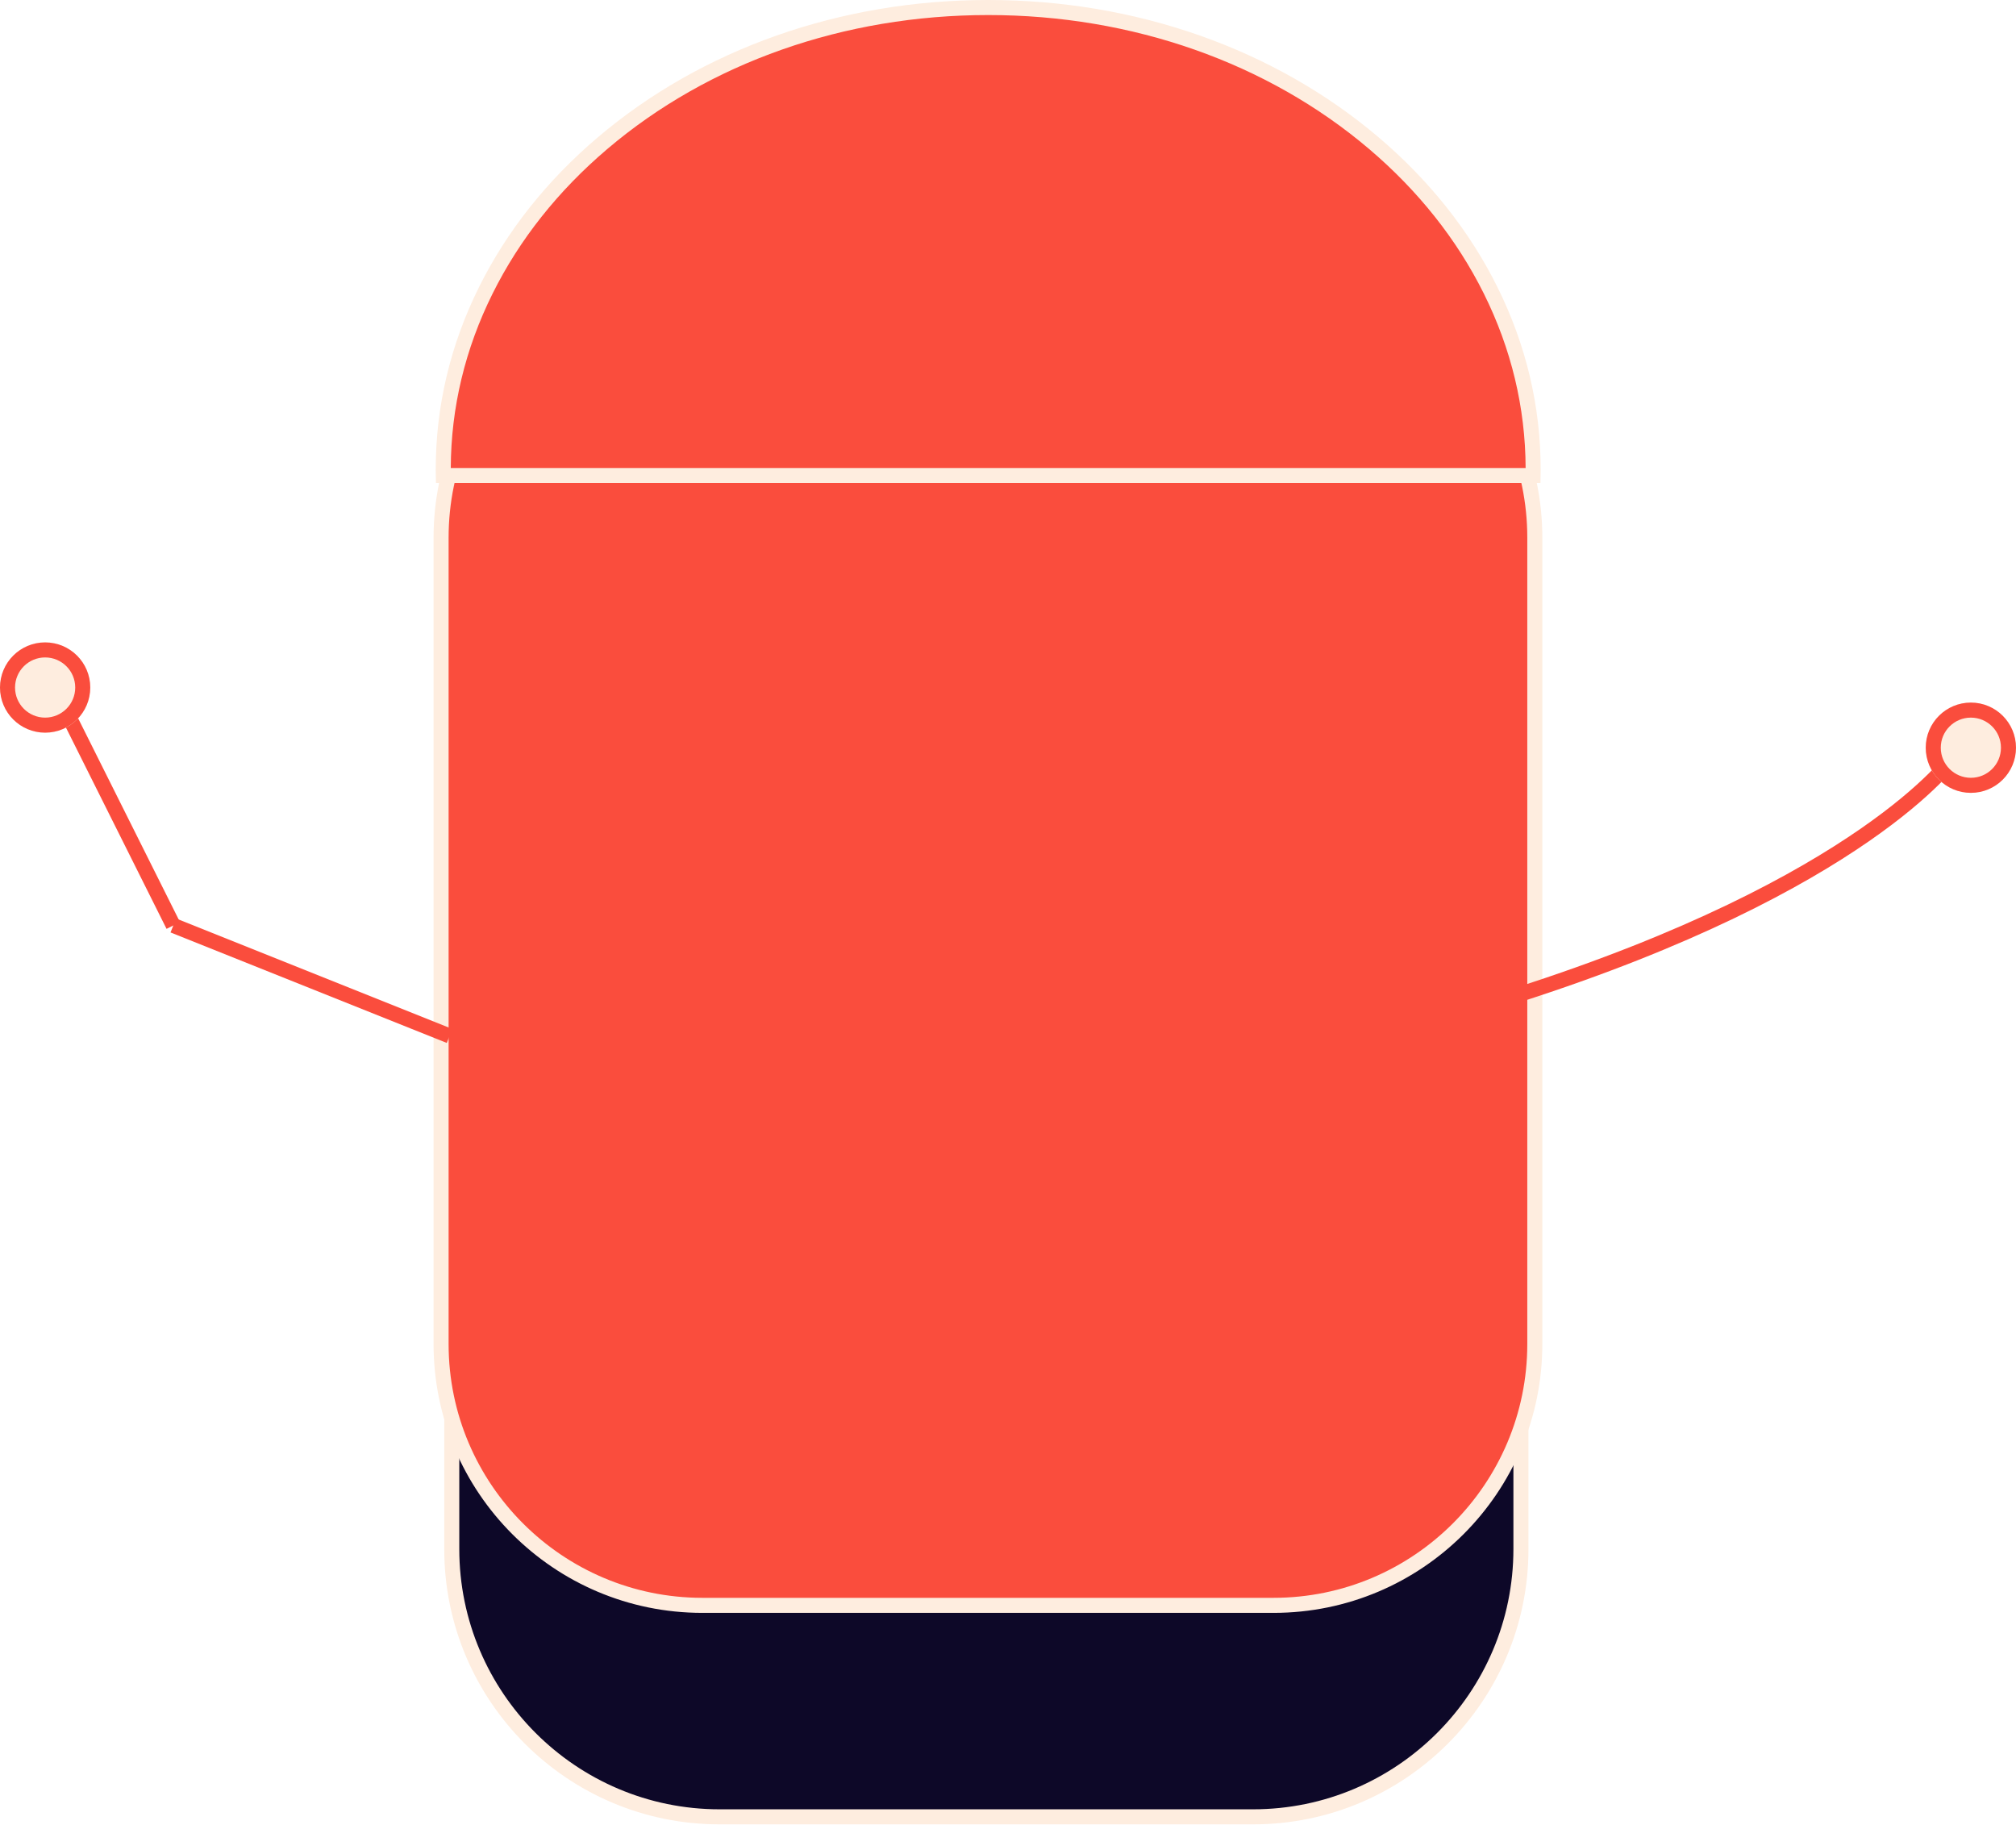
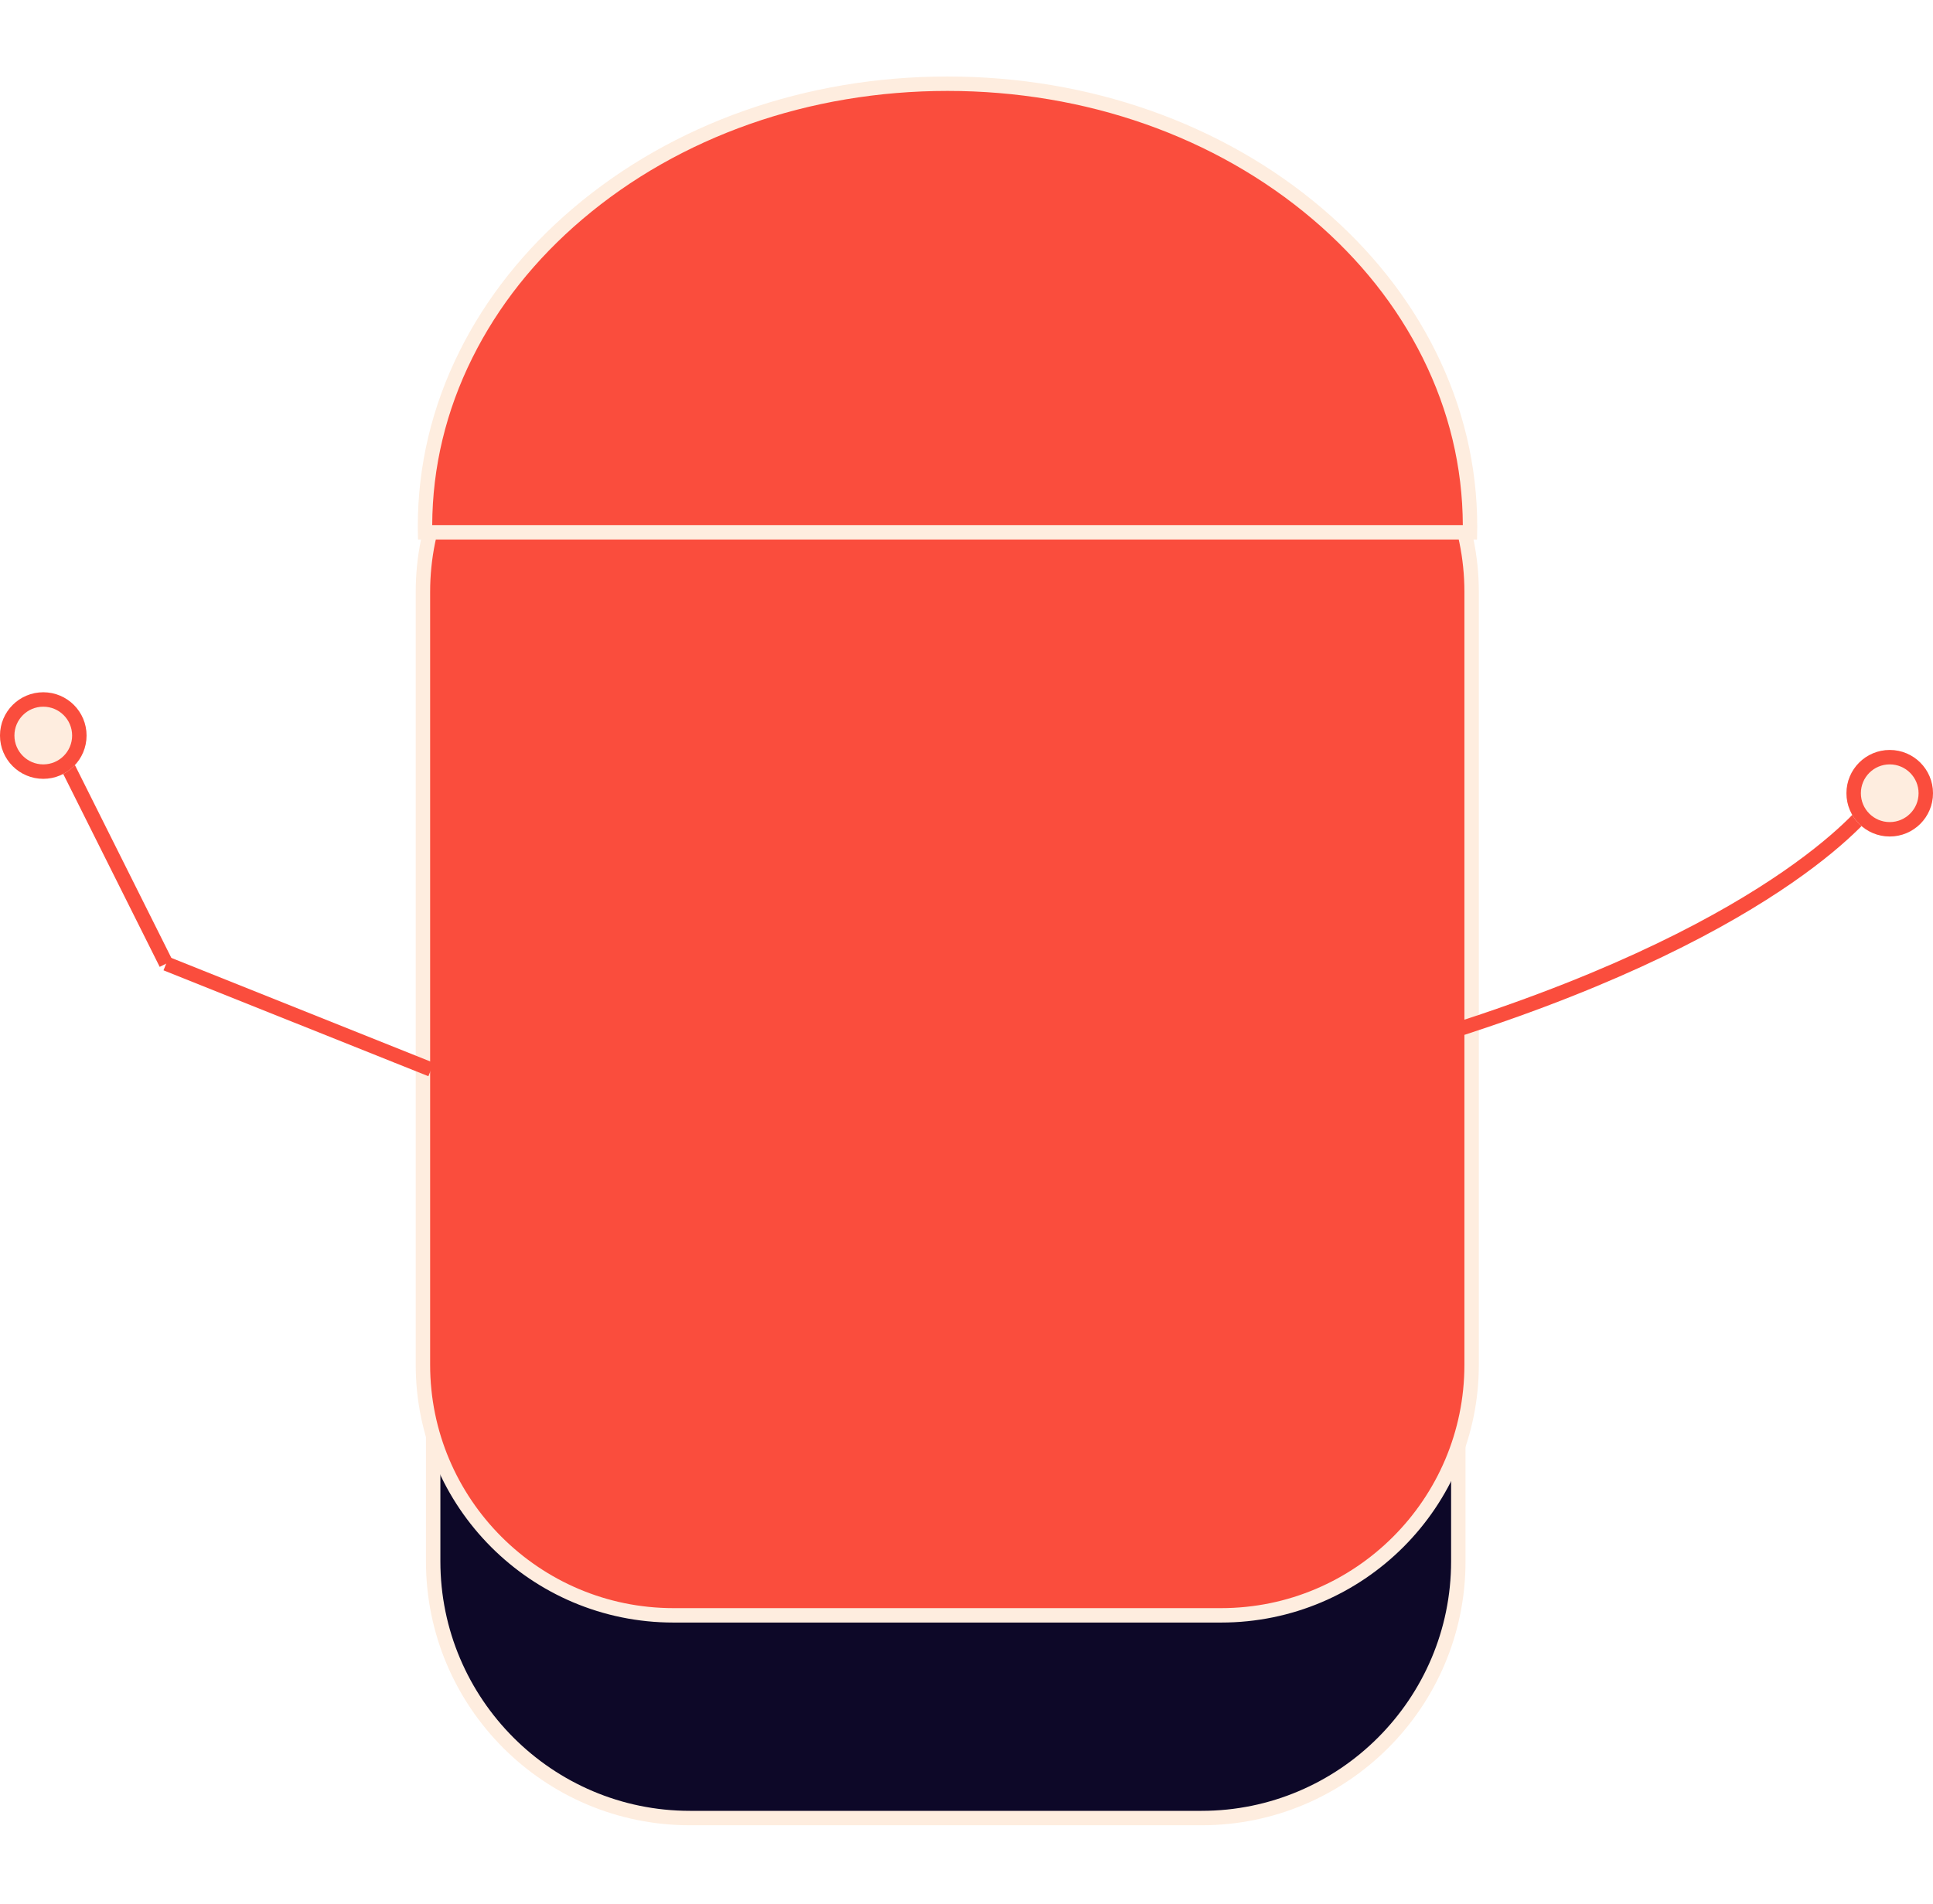
- <svg xmlns="http://www.w3.org/2000/svg" width="67" height="60.627" viewBox="0 0 67 60.627">
-   <g id="Groupe_584" data-name="Groupe 584" transform="translate(172.981 -471)">
-     <g id="Groupe_19" data-name="Groupe 19" transform="translate(-173.981 471)">
-       <g id="Tracé_2083" data-name="Tracé 2083" transform="translate(15.764 16.015)" fill="#0d0828">
-         <path d="M 26.882 44.362 L 9.151 44.362 C 4.243 44.362 0.25 40.369 0.25 35.461 L 0.25 9.151 C 0.25 4.243 4.243 0.25 9.151 0.25 L 26.882 0.25 C 31.79 0.25 35.783 4.243 35.783 9.151 L 35.783 35.461 C 35.783 40.369 31.79 44.362 26.882 44.362 Z" stroke="none" />
-         <path d="M 9.151 0.5 C 4.381 0.5 0.5 4.381 0.5 9.151 L 0.5 35.461 C 0.5 40.231 4.381 44.112 9.151 44.112 L 26.882 44.112 C 31.652 44.112 35.533 40.231 35.533 35.461 L 35.533 9.151 C 35.533 4.381 31.652 0.5 26.882 0.5 L 9.151 0.5 M 9.151 -3.814697265625e-06 L 26.882 -3.814697265625e-06 C 31.936 -3.814697265625e-06 36.033 4.097 36.033 9.151 L 36.033 35.461 C 36.033 40.515 31.936 44.612 26.882 44.612 L 9.151 44.612 C 4.097 44.612 -3.814697265625e-06 40.515 -3.814697265625e-06 35.461 L -3.814697265625e-06 9.151 C -3.814697265625e-06 4.097 4.097 -3.814697265625e-06 9.151 -3.814697265625e-06 Z" stroke="none" fill="#feeddf" />
+ <svg xmlns="http://www.w3.org/2000/svg" width="67" height="66" viewBox="0 0 67 66">
+   <g id="Groupe_663" data-name="Groupe 663" transform="translate(-25 -742)">
+     <g id="Groupe_584" data-name="Groupe 584" transform="translate(197.981 273.652)">
+       <g id="Groupe_19" data-name="Groupe 19" transform="translate(-173.981 471)">
+         <g id="Tracé_2083" data-name="Tracé 2083" transform="translate(15.764 16.015)" fill="#0d0828">
+           <path d="M 26.882 44.362 L 9.151 44.362 C 4.243 44.362 0.25 40.369 0.25 35.461 L 0.25 9.151 C 0.25 4.243 4.243 0.25 9.151 0.25 L 26.882 0.25 C 31.79 0.25 35.783 4.243 35.783 9.151 L 35.783 35.461 C 35.783 40.369 31.79 44.362 26.882 44.362 Z" stroke="none" />
+           <path d="M 9.151 0.5 C 4.381 0.5 0.5 4.381 0.5 9.151 L 0.5 35.461 C 0.5 40.231 4.381 44.112 9.151 44.112 L 26.882 44.112 C 31.652 44.112 35.533 40.231 35.533 35.461 L 35.533 9.151 C 35.533 4.381 31.652 0.5 26.882 0.5 L 9.151 0.5 M 9.151 -3.814697265625e-06 L 26.882 -3.814697265625e-06 C 31.936 -3.814697265625e-06 36.033 4.097 36.033 9.151 L 36.033 35.461 C 36.033 40.515 31.936 44.612 26.882 44.612 L 9.151 44.612 C 4.097 44.612 -3.814697265625e-06 40.515 -3.814697265625e-06 35.461 L -3.814697265625e-06 9.151 C -3.814697265625e-06 4.097 4.097 -3.814697265625e-06 9.151 -3.814697265625e-06 Z" stroke="none" fill="#feeddf" />
+         </g>
+         <g id="Tracé_6345" data-name="Tracé 6345" transform="translate(15.409 8.933)" fill="#fa4d3d">
+           <path d="M 27.916 44.416 L 8.933 44.416 C 4.145 44.416 0.25 40.52 0.25 35.732 L 0.25 8.933 C 0.25 4.145 4.145 0.25 8.933 0.25 L 27.916 0.25 C 32.704 0.25 36.599 4.145 36.599 8.933 L 36.599 35.732 C 36.599 40.52 32.704 44.416 27.916 44.416 Z" stroke="none" />
+           <path d="M 8.933 0.5 C 4.283 0.5 0.5 4.283 0.5 8.933 L 0.5 35.732 C 0.5 40.383 4.283 44.166 8.933 44.166 L 27.916 44.166 C 32.566 44.166 36.349 40.383 36.349 35.732 L 36.349 8.933 C 36.349 4.283 32.566 0.5 27.916 0.5 L 8.933 0.5 M 8.933 -3.814697265625e-06 L 27.916 -3.814697265625e-06 C 32.85 -3.814697265625e-06 36.849 3.999 36.849 8.933 L 36.849 35.732 C 36.849 40.666 32.85 44.666 27.916 44.666 L 8.933 44.666 C 3.999 44.666 3.814697265625e-06 40.666 3.814697265625e-06 35.732 L 3.814697265625e-06 8.933 C 3.814697265625e-06 3.999 3.999 -3.814697265625e-06 8.933 -3.814697265625e-06 Z" stroke="none" fill="#feeddf" />
+         </g>
+         <g id="Soustraction_1" data-name="Soustraction 1" transform="translate(15.481 0)" fill="#fa4d3d">
+           <path d="M 36.471 15.803 L 0.252 15.803 C 0.251 15.737 0.25 15.672 0.25 15.607 C 0.25 13.539 0.727 11.533 1.667 9.644 C 2.576 7.816 3.879 6.173 5.54 4.762 C 8.963 1.852 13.516 0.25 18.361 0.25 C 23.206 0.25 27.76 1.852 31.183 4.762 C 32.843 6.173 34.146 7.816 35.056 9.644 C 35.996 11.533 36.472 13.539 36.472 15.607 C 36.472 15.672 36.472 15.738 36.471 15.803 Z" stroke="none" />
+           <path d="M 36.222 15.553 C 36.214 13.543 35.746 11.593 34.832 9.755 C 33.937 7.957 32.655 6.342 31.021 4.952 C 27.643 2.081 23.147 0.5 18.361 0.5 C 13.575 0.5 9.079 2.081 5.702 4.952 C 4.067 6.342 2.785 7.957 1.891 9.755 C 0.976 11.593 0.508 13.544 0.5 15.553 L 36.222 15.553 M 36.715 16.053 L 0.007 16.053 C 0.002 15.892 -2.037963895418216e-06 15.743 -2.037963895418216e-06 15.607 C -2.037963895418216e-06 13.5 0.485 11.456 1.443 9.532 C 2.368 7.674 3.692 6.005 5.378 4.571 C 8.846 1.623 13.457 -4.162597520007694e-07 18.361 -4.162597520007694e-07 C 23.266 -4.162597520007694e-07 27.877 1.623 31.345 4.571 C 33.031 6.005 34.355 7.674 35.28 9.532 C 36.237 11.456 36.722 13.5 36.722 15.607 C 36.722 15.754 36.72 15.903 36.715 16.053 L 36.715 16.053 Z" stroke="none" fill="#feeddf" />
+         </g>
+         <path id="Tracé_2082" data-name="Tracé 2082" d="M-153.883,501.329c11.538-3.693,14.5-7.887,14.5-7.887" transform="translate(205.276 -468.249)" fill="none" stroke="#fa4d3d" stroke-width="0.5" />
+         <line id="Ligne_7" data-name="Ligne 7" x1="3.672" y1="7.345" transform="translate(3.087 23.411)" fill="none" stroke="#fa4d3d" stroke-width="0.5" />
+         <g id="Ellipse_3" data-name="Ellipse 3" transform="translate(65 23.348)" fill="#feeddf" stroke="#fa4d3d" stroke-width="0.5">
+           <circle cx="1.5" cy="1.5" r="1.5" stroke="none" />
+           <circle cx="1.5" cy="1.5" r="1.25" fill="none" />
+         </g>
+         <g id="Ellipse_4" data-name="Ellipse 4" transform="translate(1 21.348)" fill="#feeddf" stroke="#fa4d3d" stroke-width="0.5">
+           <circle cx="1.5" cy="1.5" r="1.5" stroke="none" />
+           <circle cx="1.5" cy="1.5" r="1.25" fill="none" />
+         </g>
+         <line id="Ligne_8" data-name="Ligne 8" x1="9.181" y1="3.672" transform="translate(6.76 30.755)" fill="none" stroke="#fa4d3d" stroke-width="0.5" />
      </g>
-       <g id="Tracé_6345" data-name="Tracé 6345" transform="translate(15.409 8.933)" fill="#fa4d3d">
-         <path d="M 27.916 44.416 L 8.933 44.416 C 4.145 44.416 0.25 40.52 0.25 35.732 L 0.25 8.933 C 0.25 4.145 4.145 0.25 8.933 0.25 L 27.916 0.25 C 32.704 0.25 36.599 4.145 36.599 8.933 L 36.599 35.732 C 36.599 40.52 32.704 44.416 27.916 44.416 Z" stroke="none" />
-         <path d="M 8.933 0.5 C 4.283 0.5 0.5 4.283 0.5 8.933 L 0.5 35.732 C 0.5 40.383 4.283 44.166 8.933 44.166 L 27.916 44.166 C 32.566 44.166 36.349 40.383 36.349 35.732 L 36.349 8.933 C 36.349 4.283 32.566 0.5 27.916 0.5 L 8.933 0.5 M 8.933 -3.814697265625e-06 L 27.916 -3.814697265625e-06 C 32.85 -3.814697265625e-06 36.849 3.999 36.849 8.933 L 36.849 35.732 C 36.849 40.666 32.85 44.666 27.916 44.666 L 8.933 44.666 C 3.999 44.666 3.814697265625e-06 40.666 3.814697265625e-06 35.732 L 3.814697265625e-06 8.933 C 3.814697265625e-06 3.999 3.999 -3.814697265625e-06 8.933 -3.814697265625e-06 Z" stroke="none" fill="#feeddf" />
-       </g>
-       <g id="Soustraction_1" data-name="Soustraction 1" transform="translate(15.481 0)" fill="#fa4d3d">
-         <path d="M 36.471 15.803 L 0.252 15.803 C 0.251 15.737 0.25 15.672 0.25 15.607 C 0.25 13.539 0.727 11.533 1.667 9.644 C 2.576 7.816 3.879 6.173 5.54 4.762 C 8.963 1.852 13.516 0.25 18.361 0.25 C 23.206 0.25 27.76 1.852 31.183 4.762 C 32.843 6.173 34.146 7.816 35.056 9.644 C 35.996 11.533 36.472 13.539 36.472 15.607 C 36.472 15.672 36.472 15.738 36.471 15.803 Z" stroke="none" />
-         <path d="M 36.222 15.553 C 36.214 13.543 35.746 11.593 34.832 9.755 C 33.937 7.957 32.655 6.342 31.021 4.952 C 27.643 2.081 23.147 0.5 18.361 0.5 C 13.575 0.5 9.079 2.081 5.702 4.952 C 4.067 6.342 2.785 7.957 1.891 9.755 C 0.976 11.593 0.508 13.544 0.5 15.553 L 36.222 15.553 M 36.715 16.053 L 0.007 16.053 C 0.002 15.892 -2.037963895418216e-06 15.743 -2.037963895418216e-06 15.607 C -2.037963895418216e-06 13.5 0.485 11.456 1.443 9.532 C 2.368 7.674 3.692 6.005 5.378 4.571 C 8.846 1.623 13.457 -4.162597520007694e-07 18.361 -4.162597520007694e-07 C 23.266 -4.162597520007694e-07 27.877 1.623 31.345 4.571 C 33.031 6.005 34.355 7.674 35.28 9.532 C 36.237 11.456 36.722 13.5 36.722 15.607 C 36.722 15.754 36.72 15.903 36.715 16.053 L 36.715 16.053 Z" stroke="none" fill="#feeddf" />
-       </g>
-       <path id="Tracé_2082" data-name="Tracé 2082" d="M-153.883,501.329c11.538-3.693,14.5-7.887,14.5-7.887" transform="translate(205.276 -468.249)" fill="none" stroke="#fa4d3d" stroke-width="0.5" />
-       <line id="Ligne_7" data-name="Ligne 7" x1="3.672" y1="7.345" transform="translate(3.087 23.411)" fill="none" stroke="#fa4d3d" stroke-width="0.5" />
-       <g id="Ellipse_3" data-name="Ellipse 3" transform="translate(65 23.348)" fill="#feeddf" stroke="#fa4d3d" stroke-width="0.5">
-         <circle cx="1.5" cy="1.5" r="1.5" stroke="none" />
-         <circle cx="1.5" cy="1.5" r="1.25" fill="none" />
-       </g>
-       <g id="Ellipse_4" data-name="Ellipse 4" transform="translate(1 21.348)" fill="#feeddf" stroke="#fa4d3d" stroke-width="0.5">
-         <circle cx="1.5" cy="1.5" r="1.5" stroke="none" />
-         <circle cx="1.5" cy="1.5" r="1.25" fill="none" />
-       </g>
-       <line id="Ligne_8" data-name="Ligne 8" x1="9.181" y1="3.672" transform="translate(6.76 30.755)" fill="none" stroke="#fa4d3d" stroke-width="0.5" />
    </g>
+     <rect id="Rectangle_3108" data-name="Rectangle 3108" width="66" height="66" transform="translate(25 742)" fill="none" />
  </g>
</svg>
